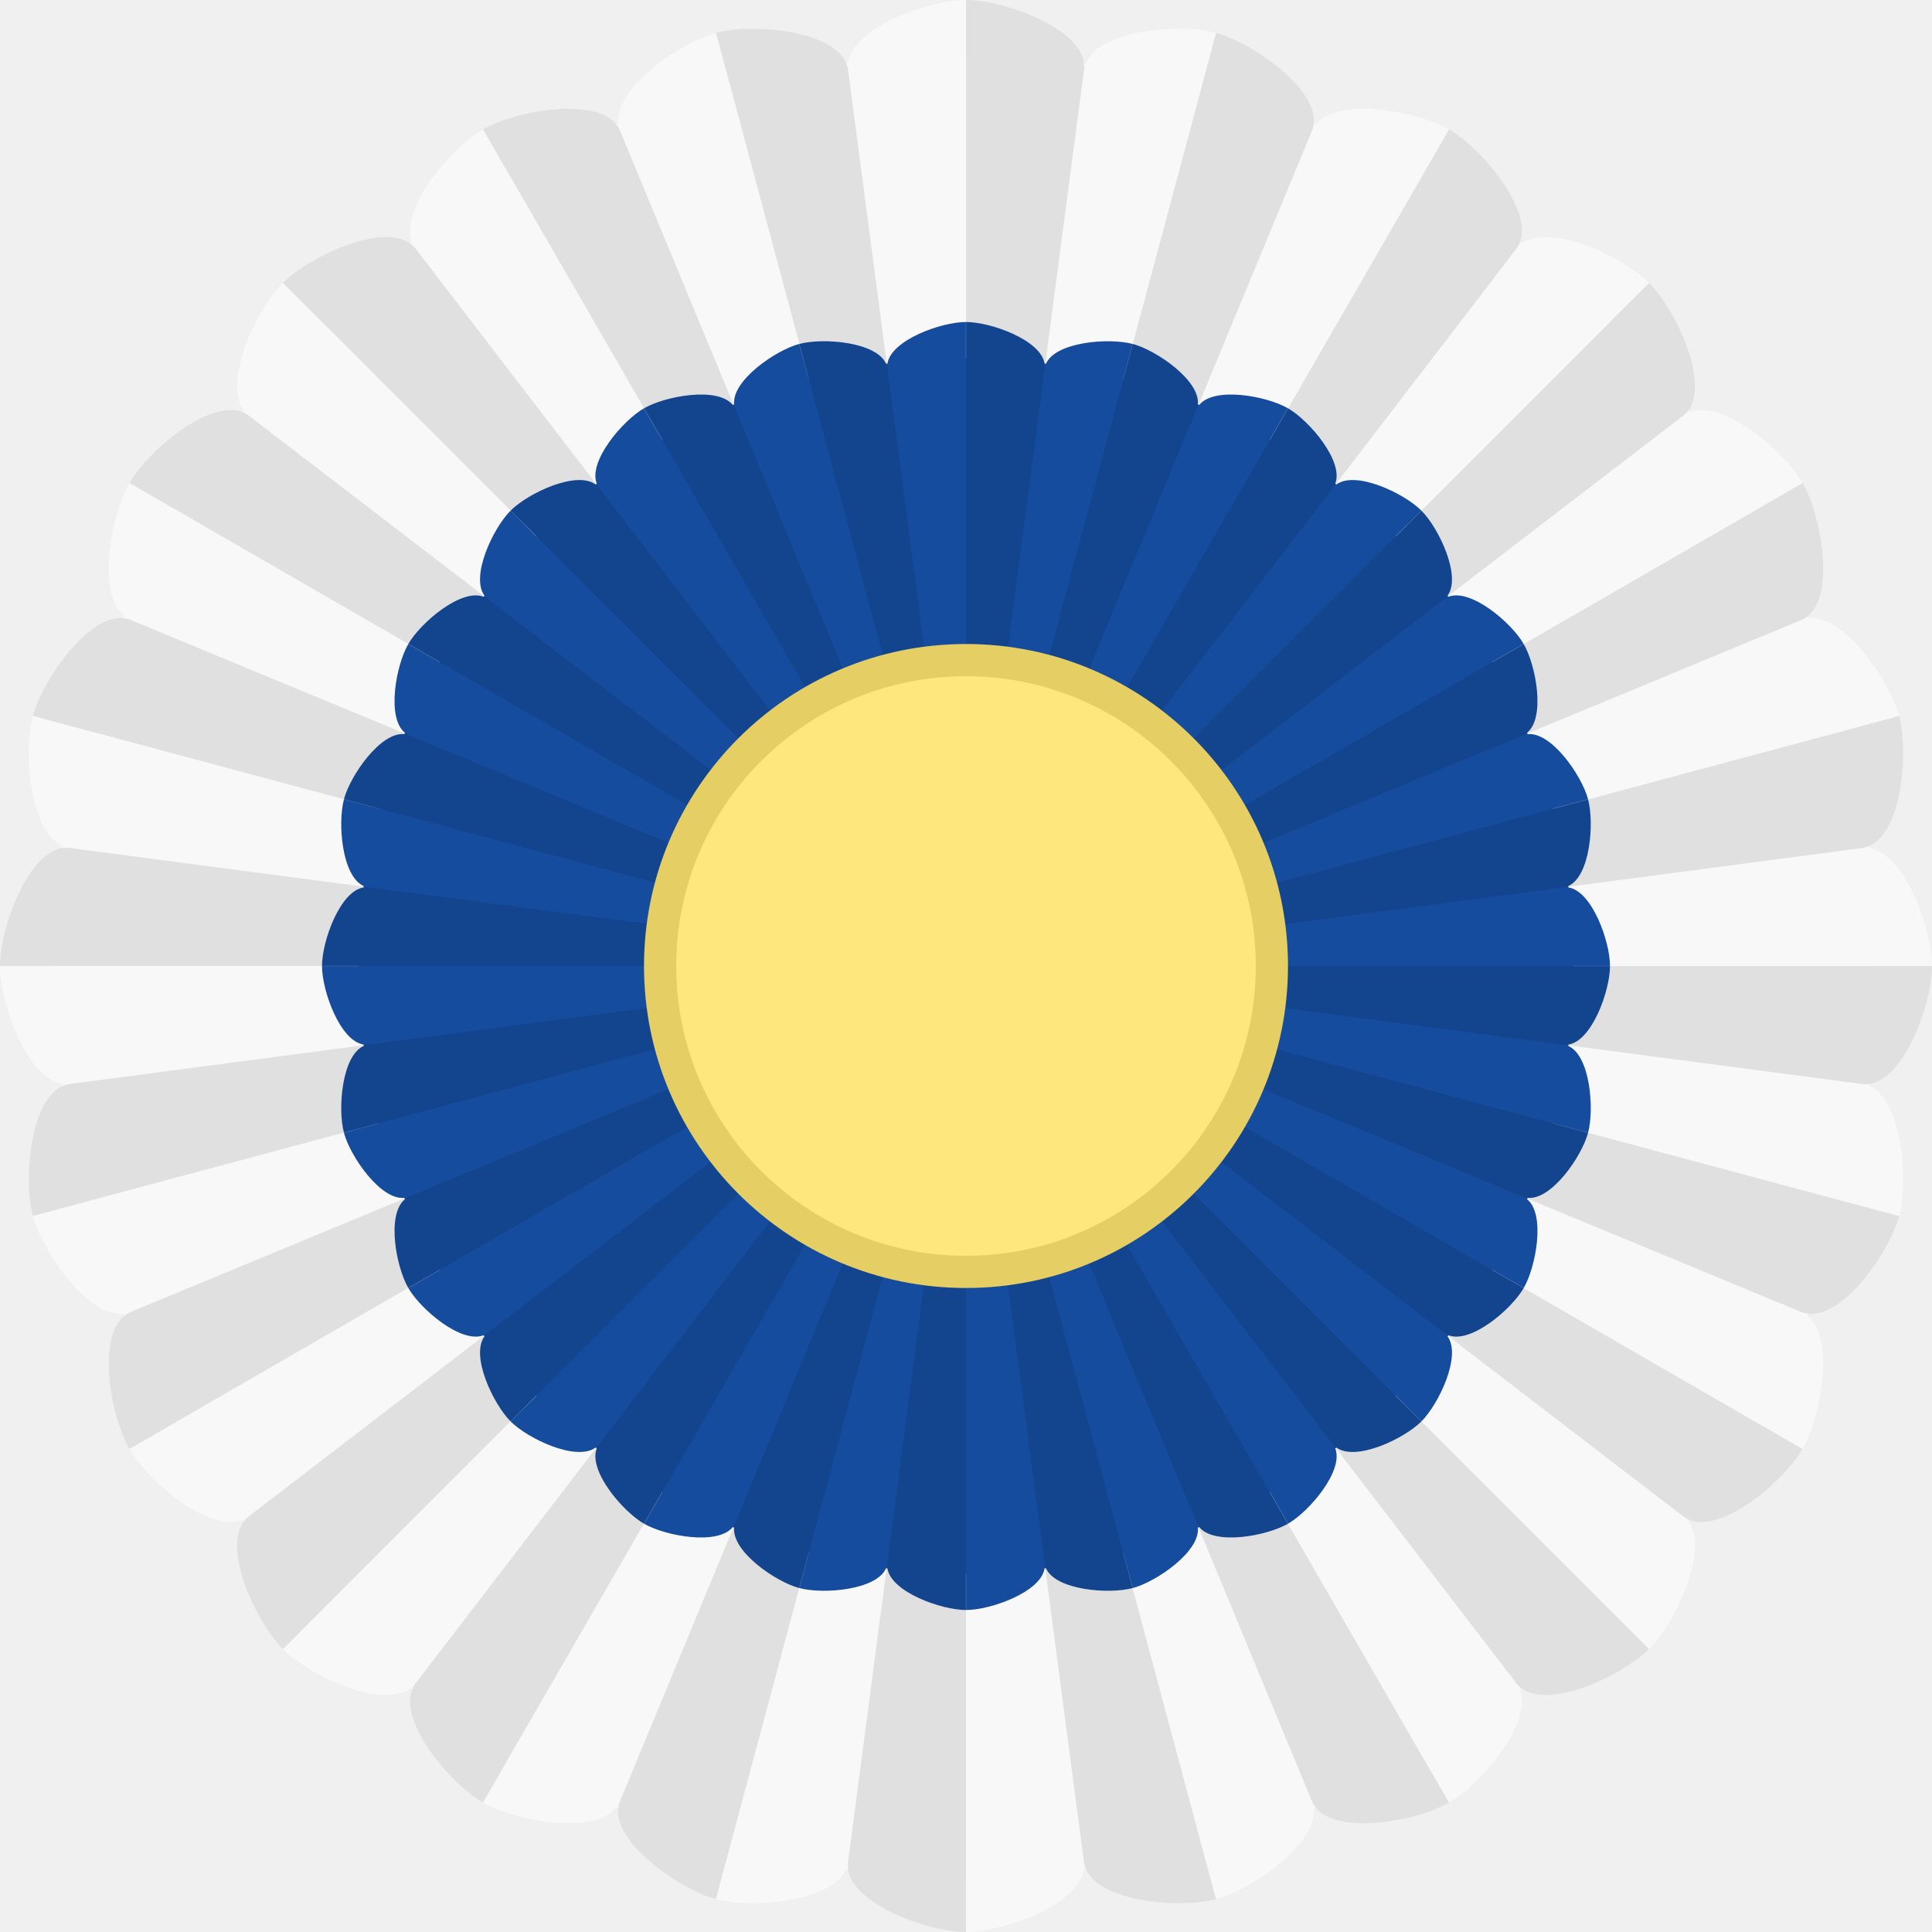
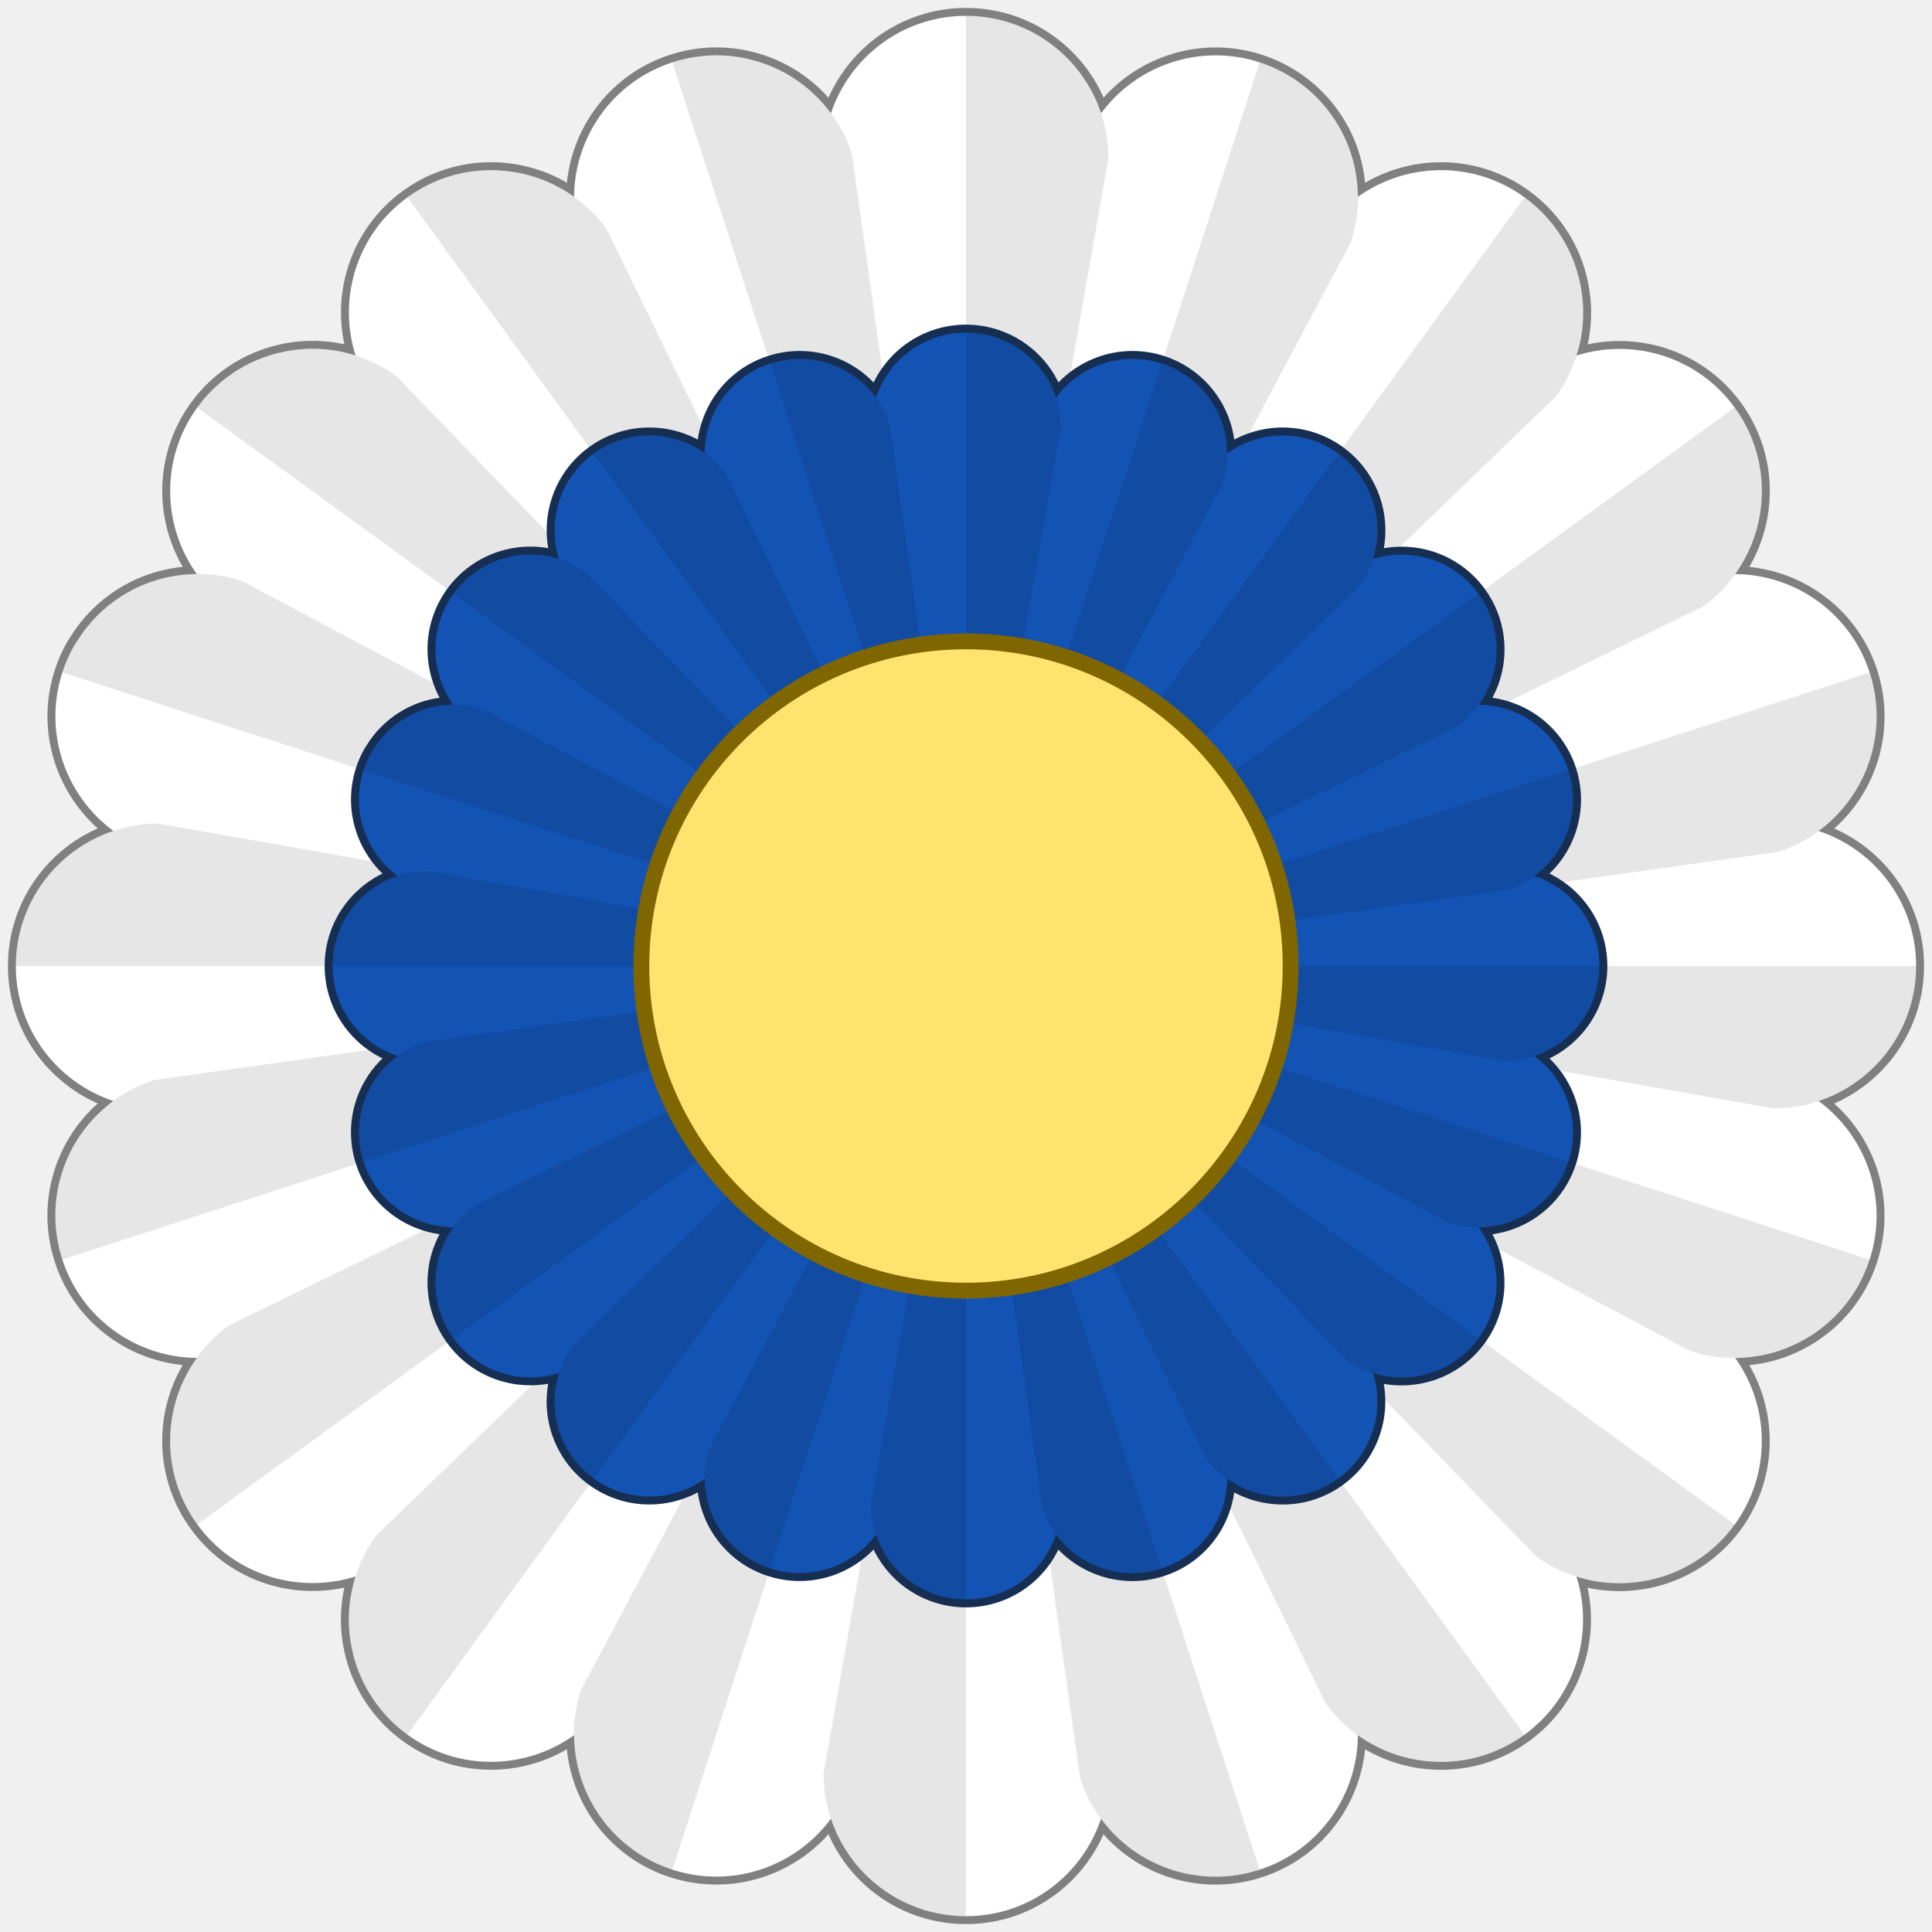
- <svg xmlns="http://www.w3.org/2000/svg" version="1.1" width="600" height="600" id="svg2">
-   <defs id="defs4" />
-   <g id="g1">
-     <g id="layer2">
-       <path style="fill:#f8f8f8;fill-opacity:1;stroke:none" id="path2996-4-51-9" d="m 299.969,1.8e-4 c -11.442,0 -34.864,8.353 -36.562,19.375 -0.218,0.028 -0.438,0.034 -0.656,0.062 -4.494,-10.206 -29.323,-12.18 -40.375,-9.219 l 4.375,16.375 c -0.012,0.003 -0.019,0.028 -0.031,0.031 l -4.406,-16.406 c -11.043,2.959 -31.486,17.075 -30.312,28.156 -0.216,0.089 -0.44,0.16 -0.656,0.25 -7.014,-8.655 -31.415,-4.152 -41.312,1.563 l 8.469,14.688 c -0.02,0.012 -0.042,0.02 -0.062,0.031 l -8.469,-14.688 c -9.92,5.727 -26.056,24.675 -21.969,35.063 -0.176,0.135 -0.355,0.271 -0.531,0.406 -8.981,-6.624 -31.497,4.059 -39.594,12.156 l 12.031,12 c -0.021,0.021 -0.042,0.042 -0.062,0.062 l -12,-12.031 c -8.097,8.097 -18.78,30.613 -12.156,39.594 -0.136,0.176 -0.271,0.355 -0.406,0.531 -10.387,-4.088 -29.335,12.049 -35.063,21.969 l 14.688,8.469 c -0.012,0.02 -0.02,0.042 -0.031,0.062 l -14.688,-8.469 c -5.714,9.898 -10.218,34.298 -1.562,41.313 -0.09,0.216 -0.161,0.44 -0.25,0.656 -11.082,-1.174 -25.197,19.27 -28.156,30.313 l 16.406,4.406 c -0.003,0.012 -0.028,0.019 -0.031,0.031 l -16.375,-4.375 c -2.961,11.052 -0.987,35.881 9.219,40.375 -0.029,0.218 -0.034,0.438 -0.062,0.656 C 8.353,265.106 9.9999921e-6,288.527 9.9999921e-6,299.969 H 17 c -1e-6,0.01 0,0.021 0,0.031 0,0.01 -1e-6,0.021 0,0.031 H 9.9999921e-6 c 0,11.442 8.353,34.864 19.375,36.563 0.028,0.218 0.034,0.438 0.062,0.656 -10.206,4.494 -12.18,29.323 -9.219,40.375 l 16.375,-4.375 c 0.003,0.012 0.028,0.019 0.031,0.031 l -16.406,4.406 c 2.959,11.043 17.075,31.487 28.156,30.313 0.089,0.216 0.16,0.44 0.25,0.656 -8.655,7.014 -4.152,31.415 1.562,41.313 l 14.688,-8.469 c 0.012,0.02 0.02,0.042 0.031,0.062 l -14.688,8.469 c 5.727,9.92 24.675,26.056 35.063,21.969 0.135,0.176 0.271,0.355 0.406,0.531 -6.624,8.981 4.059,31.497 12.156,39.594 l 12,-12.031 c 0.021,0.021 0.042,0.042 0.062,0.062 l -12.031,12 c 8.097,8.097 30.613,18.78 39.594,12.156 0.176,0.136 0.355,0.271 0.531,0.406 -4.087,10.387 12.049,29.336 21.969,35.063 l 8.469,-14.688 c 0.02,0.012 0.042,0.02 0.062,0.031 l -8.469,14.688 c 9.898,5.714 34.298,10.218 41.312,1.562 0.216,0.09 0.44,0.161 0.656,0.25 -1.174,11.082 19.27,25.197 30.312,28.156 l 4.406,-16.406 c 0.012,0 0.019,0.028 0.031,0.031 l -4.375,16.375 c 11.052,2.961 35.881,0.987 40.375,-9.219 0.218,0.029 0.438,0.034 0.656,0.062 1.699,11.022 25.121,19.375 36.562,19.375 v -17 c 0.01,0 0.021,0 0.031,0 0.01,0 0.021,0 0.031,0 v 17 c 11.442,0 34.864,-8.353 36.562,-19.375 0.218,-0.028 0.438,-0.034 0.656,-0.062 4.494,10.206 29.323,12.18 40.375,9.219 l -4.375,-16.375 c 0.012,0 0.019,-0.028 0.031,-0.031 l 4.406,16.406 c 11.043,-2.959 31.486,-17.075 30.312,-28.156 0.216,-0.089 0.44,-0.16 0.656,-0.25 7.014,8.656 31.415,4.152 41.312,-1.562 l -8.469,-14.687 c 0.02,-0.012 0.042,-0.02 0.062,-0.031 l 8.469,14.687 c 9.92,-5.727 26.056,-24.675 21.969,-35.062 0.176,-0.135 0.355,-0.271 0.531,-0.406 8.981,6.624 31.497,-4.059 39.594,-12.156 l -12.031,-12 c 0.021,-0.021 0.042,-0.042 0.062,-0.062 l 12,12.031 c 8.097,-8.097 18.78,-30.613 12.156,-39.594 0.136,-0.176 0.271,-0.355 0.406,-0.531 10.387,4.088 29.335,-12.049 35.062,-21.969 l -14.688,-8.469 c 0.012,-0.02 0.02,-0.042 0.031,-0.062 l 14.688,8.469 c 5.714,-9.898 10.218,-34.298 1.562,-41.313 0.09,-0.216 0.161,-0.44 0.25,-0.656 11.082,1.174 25.197,-19.27 28.156,-30.313 l -16.406,-4.406 c 0.003,-0.012 0.028,-0.019 0.031,-0.031 l 16.375,4.375 c 2.961,-11.052 0.987,-35.881 -9.219,-40.375 0.029,-0.218 0.034,-0.438 0.062,-0.656 11.022,-1.699 19.375,-25.121 19.375,-36.563 h -17 c 0,-0.01 0,-0.021 0,-0.031 0,-0.01 0,-0.021 0,-0.031 h 17 c 0,-11.442 -8.353,-34.864 -19.375,-36.563 -0.028,-0.218 -0.034,-0.438 -0.062,-0.656 10.206,-4.494 12.18,-29.323 9.219,-40.375 l -16.375,4.375 c -0.006,-0.022 -0.025,-0.04 -0.031,-0.062 l 16.406,-4.375 c -2.959,-11.043 -17.075,-31.487 -28.156,-30.313 -0.089,-0.216 -0.16,-0.44 -0.25,-0.656 8.655,-7.014 4.152,-31.415 -1.562,-41.313 l -14.688,8.469 c -0.012,-0.02 -0.02,-0.042 -0.031,-0.062 l 14.688,-8.469 c -5.727,-9.92 -24.675,-26.056 -35.062,-21.969 -0.135,-0.176 -0.271,-0.355 -0.406,-0.531 6.624,-8.981 -4.059,-31.497 -12.156,-39.594 l -12,12.031 c -0.021,-0.021 -0.042,-0.042 -0.062,-0.062 L 512.125,87.844 C 504.028,79.747 481.512,69.064 472.531,75.688 c -0.176,-0.136 -0.355,-0.271 -0.531,-0.406 4.087,-10.387 -12.049,-29.335 -21.969,-35.063 l -8.469,14.688 c -0.02,-0.012 -0.042,-0.02 -0.062,-0.031 l 8.469,-14.688 c -9.898,-5.714 -34.298,-10.218 -41.312,-1.563 -0.216,-0.09 -0.44,-0.161 -0.656,-0.25 1.174,-11.082 -19.27,-25.197 -30.312,-28.156 l -4.406,16.406 c -0.012,-0.003 -0.019,-0.028 -0.031,-0.031 l 4.375,-16.375 C 366.573,7.258 341.745,9.232 337.25,19.438 337.032,19.409 336.812,19.404 336.594,19.375 334.895,8.354 311.473,3.8e-4 300.031,3.8e-4 V 17 c -0.01,0 -0.021,0 -0.031,0 -0.01,0 -0.021,0 -0.031,0 V 3.8e-4 Z" />
-       <path style="fill:#154c9e;fill-opacity:1;stroke:none" id="path2996-4-51-9-3" d="m 299.98,100 c -7.628,0 -23.242,5.569 -24.375,12.917 -0.145,0.019 -0.292,0.023 -0.438,0.042 -2.996,-6.804 -19.549,-8.12 -26.917,-6.146 l 2.917,10.917 c -0.008,0.002 -0.013,0.019 -0.021,0.021 l -2.938,-10.938 c -7.362,1.973 -20.991,11.383 -20.208,18.771 -0.144,0.059 -0.293,0.107 -0.438,0.167 -4.676,-5.77 -20.943,-2.768 -27.542,1.042 l 5.646,9.792 c -0.013,0.008 -0.028,0.013 -0.042,0.021 l -5.646,-9.792 c -6.613,3.818 -17.371,16.45 -14.646,23.375 -0.118,0.09 -0.237,0.18 -0.354,0.271 -5.987,-4.416 -20.998,2.706 -26.396,8.104 l 8.021,8 c -0.014,0.014 -0.028,0.028 -0.042,0.041 l -8,-8.021 c -5.398,5.398 -12.52,20.409 -8.104,26.396 -0.09,0.117 -0.181,0.237 -0.271,0.354 -6.925,-2.725 -19.557,8.033 -23.375,14.646 l 9.792,5.646 c -0.008,0.013 -0.013,0.028 -0.021,0.041 l -9.792,-5.646 c -3.81,6.598 -6.812,22.866 -1.042,27.542 -0.06,0.144 -0.107,0.293 -0.167,0.438 -7.388,-0.783 -16.798,12.847 -18.771,20.208 l 10.938,2.938 c -0.002,0.008 -0.019,0.013 -0.021,0.021 L 106.813,248.25 c -1.974,7.368 -0.658,23.921 6.146,26.917 -0.019,0.145 -0.023,0.292 -0.042,0.438 -7.348,1.133 -12.917,16.747 -12.917,24.375 h 11.333 c 0,0.007 0,0.014 0,0.021 0,0.007 0,0.014 0,0.021 h -11.333 c 0,7.628 5.569,23.242 12.917,24.375 0.019,0.145 0.022,0.292 0.042,0.438 -6.804,2.996 -8.12,19.549 -6.146,26.917 l 10.917,-2.917 c 0.002,0.008 0.019,0.013 0.021,0.021 l -10.938,2.938 c 1.973,7.362 11.383,20.991 18.771,20.208 0.06,0.144 0.107,0.293 0.167,0.438 -5.77,4.676 -2.768,20.943 1.042,27.542 l 9.792,-5.646 c 0.007,0.013 0.013,0.028 0.021,0.041 l -9.792,5.646 c 3.818,6.613 16.45,17.371 23.375,14.646 0.09,0.118 0.18,0.237 0.271,0.354 -4.416,5.987 2.706,20.998 8.104,26.396 l 8,-8.021 c 0.014,0.014 0.028,0.028 0.042,0.041 l -8.021,8 c 5.398,5.398 20.408,12.52 26.396,8.104 0.117,0.09 0.237,0.181 0.354,0.271 -2.725,6.925 8.033,19.557 14.646,23.375 l 5.646,-9.792 c 0.013,0.008 0.028,0.013 0.042,0.021 l -5.646,9.792 c 6.598,3.81 22.866,6.812 27.542,1.042 0.144,0.06 0.293,0.107 0.438,0.167 -0.783,7.388 12.847,16.798 20.208,18.771 l 2.938,-10.938 c 0.008,0 0.013,0.019 0.021,0.021 l -2.917,10.917 c 7.368,1.974 23.92,0.658 26.917,-6.146 0.145,0.019 0.292,0.023 0.437,0.041 1.133,7.348 16.747,12.917 24.375,12.917 v -11.333 c 0.007,0 0.014,0 0.021,0 0.007,0 0.014,0 0.021,0 v 11.333 c 7.628,0 23.242,-5.569 24.375,-12.917 0.145,-0.019 0.292,-0.023 0.438,-0.041 2.996,6.804 19.549,8.12 26.917,6.146 l -2.917,-10.917 c 0.008,0 0.013,-0.019 0.021,-0.021 l 2.938,10.938 c 7.362,-1.973 20.991,-11.383 20.208,-18.771 0.144,-0.059 0.293,-0.107 0.438,-0.167 4.676,5.77 20.943,2.768 27.542,-1.042 l -5.646,-9.792 c 0.013,-0.008 0.028,-0.013 0.042,-0.021 l 5.646,9.792 c 6.613,-3.818 17.371,-16.45 14.646,-23.375 0.118,-0.09 0.237,-0.18 0.354,-0.271 5.987,4.416 20.998,-2.706 26.396,-8.104 l -8.021,-8 c 0.014,-0.014 0.028,-0.028 0.041,-0.041 l 8,8.021 c 5.398,-5.398 12.52,-20.409 8.104,-26.396 0.09,-0.117 0.181,-0.237 0.271,-0.354 6.925,2.725 19.557,-8.033 23.375,-14.646 l -9.792,-5.646 c 0.008,-0.013 0.013,-0.028 0.021,-0.041 l 9.792,5.646 c 3.81,-6.598 6.812,-22.866 1.042,-27.542 0.06,-0.144 0.107,-0.293 0.167,-0.438 7.388,0.783 16.798,-12.847 18.771,-20.208 l -10.937,-2.938 c 0,-0.008 0.019,-0.013 0.021,-0.021 l 10.917,2.917 c 1.974,-7.368 0.658,-23.921 -6.146,-26.917 0.019,-0.145 0.023,-0.292 0.041,-0.437 C 494.431,323.264 500,307.649 500,300.021 h -11.333 c 0,-0.007 0,-0.014 0,-0.021 0,-0.007 0,-0.014 0,-0.021 H 500 c 0,-7.628 -5.569,-23.243 -12.917,-24.375 -0.019,-0.145 -0.023,-0.292 -0.041,-0.437 6.804,-2.996 8.12,-19.549 6.146,-26.917 l -10.917,2.917 c -0.007,-0.015 -0.017,-0.027 -0.021,-0.041 l 10.938,-2.917 c -1.973,-7.362 -11.383,-20.991 -18.771,-20.208 -0.059,-0.144 -0.107,-0.293 -0.167,-0.438 5.77,-4.676 2.768,-20.943 -1.042,-27.542 l -9.792,5.646 c -0.008,-0.013 -0.013,-0.028 -0.021,-0.041 l 9.792,-5.646 c -3.818,-6.613 -16.45,-17.371 -23.375,-14.646 -0.09,-0.118 -0.18,-0.237 -0.271,-0.354 4.416,-5.987 -2.706,-20.998 -8.104,-26.396 l -8,8.021 c -0.014,-0.014 -0.028,-0.028 -0.041,-0.041 l 8.021,-8 c -5.398,-5.398 -20.408,-12.52 -26.396,-8.104 -0.117,-0.09 -0.237,-0.181 -0.354,-0.271 2.725,-6.925 -8.033,-19.557 -14.646,-23.375 l -5.646,9.792 c -0.013,-0.008 -0.028,-0.013 -0.042,-0.021 l 5.646,-9.792 c -6.598,-3.81 -22.866,-6.812 -27.542,-1.042 -0.144,-0.06 -0.293,-0.107 -0.437,-0.167 0.783,-7.388 -12.847,-16.798 -20.208,-18.771 l -2.938,10.938 c -0.008,-0.002 -0.013,-0.019 -0.021,-0.021 l 2.917,-10.917 c -7.368,-1.974 -23.92,-0.658 -26.917,6.146 -0.145,-0.019 -0.292,-0.023 -0.438,-0.042 -1.133,-7.348 -16.747,-12.917 -24.375,-12.917 v 11.333 c -0.007,0 -0.014,0 -0.021,0 -0.007,0 -0.014,0 -0.021,0 v -11.333 z" />
+ <svg xmlns="http://www.w3.org/2000/svg" width="77.47mm" height="77.47mm" viewBox="0 0 77.47 77.47" version="1.1" id="svg1">
+   <defs id="defs1" />
+   <g id="g158" transform="translate(26.03549,0.6349983)">
+     <g id="g157" style="display:inline;stroke-width:0.777;stroke-dasharray:none" transform="matrix(1.275173,0,0,1.275174,6.98956,0)">
+       <path id="path136" style="display:inline;fill:#ffffff;fill-opacity:1;stroke:#808080;stroke-width:0.498;stroke-linecap:round;stroke-linejoin:round;stroke-miterlimit:0;stroke-dasharray:none;stroke-opacity:1;paint-order:markers stroke fill" d="M 4.478,0 C 2.499,9.6011088e-5 0.823,1.285 0.231,3.065 -0.186,2.499 -0.725,2.043 -1.338,1.731 h -5.168e-4 C -2.104,1.341 -2.981,1.17 -3.868,1.27 -4.164,1.303 -4.461,1.367 -4.755,1.462 -6.637,2.074 -7.834,3.814 -7.847,5.689 -9.372,4.597 -11.484,4.543 -13.084,5.706 c -1.601,1.163 -2.201,3.188 -1.634,4.975 -0.112,-0.035 -0.224,-0.07 -0.337,-0.096 -0.992,-0.23 -2.034,-0.114 -2.947,0.321 -0.261,0.124 -0.511,0.274 -0.746,0.45 -0.353,0.263 -0.673,0.584 -0.946,0.959 -1.163,1.601 -1.108,3.712 -0.017,5.237 -0.557,0.004 -1.102,0.11 -1.609,0.31 -0.267,0.105 -0.523,0.236 -0.765,0.39 -0.558,0.355 -1.036,0.838 -1.395,1.417 -0.03,0.049 -0.063,0.095 -0.092,0.145 -0.147,0.259 -0.27,0.536 -0.365,0.83 -0.611,1.882 0.093,3.873 1.602,4.986 -1.78,0.592 -3.065,2.268 -3.065,4.247 9.6e-5,1.979 1.285,3.654 3.065,4.246 -0.566,0.418 -1.021,0.956 -1.334,1.569 -0.065,0.128 -0.124,0.258 -0.177,0.392 -0.369,0.934 -0.426,1.996 -0.092,3.026 0.612,1.882 2.351,3.079 4.227,3.092 -0.324,0.453 -0.559,0.956 -0.696,1.484 -0.072,0.278 -0.117,0.562 -0.134,0.848 -0.053,0.859 0.14,1.737 0.596,2.521 0.076,0.131 0.16,0.259 0.251,0.384 1.163,1.601 3.188,2.201 4.975,1.635 -0.168,0.531 -0.237,1.082 -0.203,1.626 0.018,0.286 0.063,0.57 0.134,0.848 0.251,0.972 0.828,1.866 1.703,2.502 1.601,1.163 3.712,1.108 5.237,0.017 0.009,1.29 0.576,2.515 1.543,3.354 0.11,0.095 0.225,0.185 0.345,0.27 0.36,0.255 0.763,0.46 1.205,0.603 1.882,0.611 3.873,-0.093 4.986,-1.602 0.268,0.807 0.757,1.513 1.398,2.042 0.111,0.091 0.226,0.177 0.345,0.258 0.715,0.483 1.577,0.765 2.504,0.765 1.979,-9.6e-5 3.654,-1.285 4.246,-3.065 0.157,0.213 0.328,0.412 0.517,0.591 0.105,0.099 0.214,0.193 0.327,0.282 0.907,0.708 2.073,1.056 3.256,0.923 0.296,-0.033 0.593,-0.097 0.887,-0.193 1.882,-0.612 3.078,-2.351 3.091,-4.227 1.525,1.092 3.636,1.147 5.237,-0.017 1.601,-1.163 2.201,-3.188 1.634,-4.975 0.112,0.036 0.224,0.07 0.338,0.096 0.991,0.23 2.034,0.113 2.946,-0.321 0.13,-0.062 0.258,-0.131 0.383,-0.206 0.498,-0.3 0.946,-0.703 1.309,-1.203 1.163,-1.601 1.108,-3.712 0.017,-5.237 0.557,-0.004 1.102,-0.11 1.609,-0.31 0.267,-0.105 0.523,-0.236 0.765,-0.39 0.605,-0.385 1.12,-0.916 1.487,-1.563 v -5.17e-4 c 0.147,-0.259 0.27,-0.536 0.365,-0.83 0.611,-1.882 -0.093,-3.873 -1.602,-4.986 1.78,-0.592 3.065,-2.268 3.065,-4.247 -9.6e-5,-1.979 -1.285,-3.654 -3.065,-4.246 0.684,-0.504 1.205,-1.187 1.511,-1.961 v -5.17e-4 c 0.368,-0.934 0.426,-1.996 0.092,-3.025 -0.612,-1.882 -2.351,-3.079 -4.227,-3.092 0.495,-0.691 0.779,-1.501 0.83,-2.332 0.018,-0.286 0.008,-0.575 -0.029,-0.861 -0.094,-0.716 -0.363,-1.419 -0.818,-2.044 v -5.17e-4 h -5.17e-4 c -1.163,-1.6 -3.188,-2.201 -4.975,-1.633 0.036,-0.112 0.07,-0.224 0.097,-0.338 0.033,-0.142 0.059,-0.285 0.078,-0.428 0.038,-0.286 0.047,-0.575 0.029,-0.861 -0.009,-0.143 -0.025,-0.286 -0.047,-0.427 V 8.628 C 23.741,8.062 23.543,7.514 23.243,7.016 23.093,6.766 22.917,6.53 22.716,6.31 22.516,6.091 22.29,5.888 22.04,5.706 20.439,4.543 18.328,4.598 16.803,5.69 c -1.07e-4,-0.015 -0.001,-0.03 -0.002,-0.045 C 16.792,5.103 16.688,4.573 16.494,4.08 16.23,3.413 15.809,2.812 15.26,2.336 c -1.02e-4,-8.84e-5 -4.14e-4,8.85e-5 -5.16e-4,0 C 14.82,1.955 14.299,1.653 13.711,1.462 11.829,0.851 9.838,1.555 8.725,3.065 8.688,2.953 8.65,2.843 8.604,2.735 8.321,2.066 7.879,1.479 7.327,1.023 H 7.326 C 6.773,0.566 6.109,0.24 5.381,0.091 H 5.38 C 5.088,0.031 4.787,-2.0749979e-5 4.478,0 Z m -0.001,29.877 h 0.001 5.167e-4 l 5.168e-4,5.17e-4 h 5.168e-4 v 5.17e-4 5.17e-4 5.16e-4 l -5.168e-4,5.17e-4 v 5.17e-4 h -5.168e-4 -5.167e-4 -5.168e-4 l -5.168e-4,-5.17e-4 h -5.167e-4 v -0.002 z" />
+       <path id="path138" style="opacity:0.101;fill:#000000;fill-opacity:1;stroke:none;stroke-width:0.777;stroke-linecap:round;stroke-linejoin:round;stroke-miterlimit:0;stroke-dasharray:none;stroke-opacity:1" d="M 4.478,8.2359647e-5 4.479,29.878 16.586,7.105 C 17.35,4.753 16.063,2.226 13.711,1.462 L 4.48,29.876 8.956,4.478 C 8.956,2.005 6.951,-8.3640187e-5 4.478,8.2359647e-5 Z M -3.427,1.242 c -0.441,0.006 -0.888,0.077 -1.329,0.22 l 9.234,28.413 4.052e-4,8.1e-4 L 0.888,4.337 C 0.267,2.426 -1.518,1.218 -3.427,1.242 Z M 4.478,29.876 -6.829,6.697 C -8.283,4.696 -11.084,4.252 -13.084,5.706 Z M 22.04,5.706 4.479,29.878 l -4.052e-4,8.11e-4 v 4.05e-4 L 23.031,11.961 C 24.485,9.961 24.041,7.16 22.04,5.706 Z M 4.479,29.879 27.659,18.571 c 2.001,-1.454 2.445,-4.254 0.991,-6.255 z M -15.914,10.473 c -1.437,-0.049 -2.872,0.593 -3.78,1.844 L 4.478,29.876 -13.439,11.326 c -0.75,-0.545 -1.613,-0.824 -2.475,-0.853 z M 4.478,29.876 -18.295,17.77 c -2.352,-0.764 -4.879,0.523 -5.643,2.875 l 28.415,9.231 h 8.105e-4 z m -8.105e-4,4.05e-4 -25.54,3.591 c -2.352,0.764 -3.64,3.291 -2.875,5.643 z m 0,0 -25.399,-4.477 c -2.473,-1.66e-4 -4.478,2.005 -4.478,4.478 z M 32.894,20.646 4.478,29.88 30.018,26.288 c 2.352,-0.764 3.64,-3.29 2.875,-5.643 z M 4.478,29.88 29.878,34.357 v -4.05e-4 c 2.473,1.66e-4 4.479,-2.005 4.478,-4.478 z m 0,0 H 4.478 4.477 4.477 L 22.394,48.431 c 2.001,1.454 4.802,1.01 6.255,-0.991 L 4.477,29.88 27.25,41.986 c 2.352,0.764 4.879,-0.523 5.643,-2.875 z m -0.002,0 11.308,23.179 c 1.454,2.001 4.255,2.445 6.255,0.991 z m 0,0 v -4.05e-4 l -4.053e-4,-4.05e-4 3.591,25.54 c 0.764,2.352 3.291,3.64 5.643,2.875 z m -4.053e-4,-8.1e-4 -4.477,25.399 C -7.2473144e-4,57.752 2.005,59.757 4.478,59.757 Z m 0,0 -12.107,22.772 c -0.764,2.352 0.523,4.879 2.875,5.643 z m -4.052e-4,-0.002 -23.18,11.307 c -2.001,1.454 -2.445,4.255 -0.991,6.255 l 24.17,-17.562 8.105e-4,-4.05e-4 z m -8.105e-4,8.1e-4 -18.55,17.917 c -1.454,2.001 -1.011,4.802 0.99,6.255 z" />
    </g>
-     <g id="layer5">
-       <g style="opacity:0.1" id="g5294-8" transform="matrix(-1.5,0,0,1.5,869.9546,-1520.374)">
-         <path style="fill:#000000;fill-opacity:1;stroke:none" id="path2996-4-51-6" d="m 379.949,1013.582 c -8.16,0 -25.474,6.362 -24.406,14.469 l 24.406,185.531 z" />
-         <path style="fill:#000000;fill-opacity:1;stroke:none" id="path2996-4-5-9-7" d="m 431.714,1020.392 c -7.882,-2.112 -26.252,-0.448 -27.319,7.659 l -24.444,185.526 z" />
-         <path style="fill:#000000;fill-opacity:1;stroke:none" id="path2996-4-5-1-68-7" d="m 479.952,1040.367 c -7.067,-4.08 -25.242,-7.228 -28.371,0.327 l -71.629,172.878 z" />
-         <path style="fill:#000000;fill-opacity:1;stroke:none" id="path2996-4-5-1-6-4-2" d="m 521.377,1072.147 c -5.77,-5.77 -22.511,-13.514 -27.489,-7.027 l -113.933,148.448 z" />
-         <path style="fill:#000000;fill-opacity:1;stroke:none" id="path2996-4-5-1-3-4-2" d="m 553.165,1113.565 c -4.08,-7.067 -18.246,-18.88 -24.733,-13.902 l -148.472,113.902 z" />
-         <path style="fill:#000000;fill-opacity:1;stroke:none" id="path2996-4-5-1-3-6-2-9" d="m 573.15,1161.799 c -2.112,-7.882 -12.738,-22.959 -20.293,-19.83 l -172.893,71.594 z" />
-         <path style="fill:#000000;fill-opacity:1;stroke:none" id="path2996-4-5-1-3-6-6-5-4" d="m 579.97,1213.562 c 0,-8.16 -6.362,-25.474 -14.469,-24.406 l -185.531,24.406 z" />
-         <path style="fill:#000000;fill-opacity:1;stroke:none" id="path2996-4-5-3-37-1" d="m 573.16,1265.327 c 2.112,-7.882 0.448,-26.252 -7.659,-27.319 L 379.975,1213.563 Z" />
-         <path style="fill:#000000;fill-opacity:1;stroke:none" id="path2996-4-5-1-7-38-9" d="m 553.185,1313.565 c 4.08,-7.066 7.228,-25.241 -0.327,-28.371 l -172.878,-71.629 z" />
-         <path style="fill:#000000;fill-opacity:1;stroke:none" id="path2996-4-5-1-6-2-8-6" d="m 521.405,1354.989 c 5.77,-5.77 13.514,-22.511 7.027,-27.489 L 379.984,1213.568 Z" />
-         <path style="fill:#000000;fill-opacity:1;stroke:none" id="path2996-4-5-1-3-7-06-9" d="m 479.987,1386.777 c 7.067,-4.08 18.88,-18.246 13.902,-24.733 L 379.987,1213.572 Z" />
-         <path style="fill:#000000;fill-opacity:1;stroke:none" id="path2996-4-5-1-3-6-3-1-8" d="m 431.753,1406.762 c 7.882,-2.112 22.959,-12.738 19.83,-20.293 l -71.594,-172.893 z" />
-         <path style="fill:#000000;fill-opacity:1;stroke:none" id="path2996-4-5-1-3-6-6-9-8-2" d="m 379.99,1413.582 c 8.16,0 25.474,-6.362 24.406,-14.469 l -24.406,-185.531 z" />
-         <path style="fill:#000000;fill-opacity:1;stroke:none" id="path2996-4-5-6-2-5" d="m 328.226,1406.773 c 7.882,2.112 26.252,0.448 27.319,-7.659 l 24.444,-185.526 z" />
-         <path style="fill:#000000;fill-opacity:1;stroke:none" id="path2996-4-5-1-2-8-5" d="m 279.987,1386.798 c 7.067,4.08 25.242,7.228 28.371,-0.327 l 71.629,-172.878 z" />
-         <path style="fill:#000000;fill-opacity:1;stroke:none" id="path2996-4-5-1-6-6-8-4" d="m 238.563,1355.018 c 5.77,5.77 22.511,13.514 27.489,7.027 L 379.984,1213.597 Z" />
-         <path style="fill:#000000;fill-opacity:1;stroke:none" id="path2996-4-5-1-3-0-7-9" d="m 206.775,1313.6 c 4.08,7.067 18.246,18.88 24.733,13.902 l 148.472,-113.902 z" />
-         <path style="fill:#000000;fill-opacity:1;stroke:none" id="path2996-4-5-1-3-6-0-5-1" d="m 186.79,1265.366 c 2.112,7.882 12.738,22.959 20.293,19.83 l 172.893,-71.594 z" />
-         <path style="fill:#000000;fill-opacity:1;stroke:none" id="path2996-4-5-1-3-6-6-1-1-2" d="m 179.97,1213.603 c 0,8.16 6.362,25.474 14.469,24.406 l 185.531,-24.406 z" />
-         <path style="fill:#000000;fill-opacity:1;stroke:none" id="path2996-4-5-3-8-2-5" d="m 186.779,1161.839 c -2.112,7.882 -0.448,26.252 7.659,27.319 l 185.526,24.444 z" />
-         <path style="fill:#000000;fill-opacity:1;stroke:none" id="path2996-4-5-1-7-3-2-0" d="m 206.754,1113.6 c -4.08,7.066 -7.228,25.241 0.327,28.371 l 172.878,71.629 z" />
-         <path style="fill:#000000;fill-opacity:1;stroke:none" id="path2996-4-5-1-6-2-4-8-8" d="m 238.534,1072.176 c -5.77,5.77 -13.514,22.511 -7.027,27.489 l 148.448,113.933 z" />
-         <path style="fill:#000000;fill-opacity:1;stroke:none" id="path2996-4-5-1-3-7-0-2-3" d="m 279.952,1040.388 c -7.067,4.08 -18.88,18.246 -13.902,24.733 L 379.952,1213.593 Z" />
-         <path style="fill:#000000;fill-opacity:1;stroke:none" id="path2996-4-5-1-3-6-3-6-5-9" d="m 328.186,1020.403 c -7.882,2.112 -22.959,12.738 -19.83,20.293 l 71.594,172.893 z" />
-       </g>
+     <g id="g58" style="display:inline;stroke-width:1.165;stroke-dasharray:none" transform="matrix(0.8501158,0,0,0.8501158,8.89287,12.7)">
+       <path id="path58" style="display:inline;fill:#1353b4;fill-opacity:1;stroke:#162e52;stroke-width:0.747;stroke-linecap:round;stroke-linejoin:round;stroke-miterlimit:0;stroke-dasharray:none;stroke-opacity:1;paint-order:markers stroke fill" d="M 4.478,0 C 2.499,9.6011088e-5 0.823,1.285 0.231,3.065 -0.186,2.499 -0.725,2.043 -1.338,1.731 h -5.168e-4 C -2.104,1.341 -2.981,1.17 -3.868,1.27 -4.164,1.303 -4.461,1.367 -4.755,1.462 -6.637,2.074 -7.834,3.814 -7.847,5.689 -9.372,4.597 -11.484,4.543 -13.084,5.706 c -1.601,1.163 -2.201,3.188 -1.634,4.975 -0.112,-0.035 -0.224,-0.07 -0.337,-0.096 -0.992,-0.23 -2.034,-0.114 -2.947,0.321 -0.261,0.124 -0.511,0.274 -0.746,0.45 -0.353,0.263 -0.673,0.584 -0.946,0.959 -1.163,1.601 -1.108,3.712 -0.017,5.237 -0.557,0.004 -1.102,0.11 -1.609,0.31 -0.267,0.105 -0.523,0.236 -0.765,0.39 -0.558,0.355 -1.036,0.838 -1.395,1.417 -0.03,0.049 -0.063,0.095 -0.092,0.145 -0.147,0.259 -0.27,0.536 -0.365,0.83 -0.611,1.882 0.093,3.873 1.602,4.986 -1.78,0.592 -3.065,2.268 -3.065,4.247 9.6e-5,1.979 1.285,3.654 3.065,4.246 -0.566,0.418 -1.021,0.956 -1.334,1.569 -0.065,0.128 -0.124,0.258 -0.177,0.392 -0.369,0.934 -0.426,1.996 -0.092,3.026 0.612,1.882 2.351,3.079 4.227,3.092 -0.324,0.453 -0.559,0.956 -0.696,1.484 -0.072,0.278 -0.117,0.562 -0.134,0.848 -0.053,0.859 0.14,1.737 0.596,2.521 0.076,0.131 0.16,0.259 0.251,0.384 1.163,1.601 3.188,2.201 4.975,1.635 -0.168,0.531 -0.237,1.082 -0.203,1.626 0.018,0.286 0.063,0.57 0.134,0.848 0.251,0.972 0.828,1.866 1.703,2.502 1.601,1.163 3.712,1.108 5.237,0.017 0.009,1.29 0.576,2.515 1.543,3.354 0.11,0.095 0.225,0.185 0.345,0.27 0.36,0.255 0.763,0.46 1.205,0.603 1.882,0.611 3.873,-0.093 4.986,-1.602 0.268,0.807 0.757,1.513 1.398,2.042 0.111,0.091 0.226,0.177 0.345,0.258 0.715,0.483 1.577,0.765 2.504,0.765 1.979,-9.6e-5 3.654,-1.285 4.246,-3.065 0.157,0.213 0.328,0.412 0.517,0.591 0.105,0.099 0.214,0.193 0.327,0.282 0.907,0.708 2.073,1.056 3.256,0.923 0.296,-0.033 0.593,-0.097 0.887,-0.193 1.882,-0.612 3.078,-2.351 3.091,-4.227 1.525,1.092 3.636,1.147 5.237,-0.017 1.601,-1.163 2.201,-3.188 1.634,-4.975 0.112,0.036 0.224,0.07 0.338,0.096 0.991,0.23 2.034,0.113 2.946,-0.321 0.13,-0.062 0.258,-0.131 0.383,-0.206 0.498,-0.3 0.946,-0.703 1.309,-1.203 1.163,-1.601 1.108,-3.712 0.017,-5.237 0.557,-0.004 1.102,-0.11 1.609,-0.31 0.267,-0.105 0.523,-0.236 0.765,-0.39 0.605,-0.385 1.12,-0.916 1.487,-1.563 v -5.17e-4 c 0.147,-0.259 0.27,-0.536 0.365,-0.83 0.611,-1.882 -0.093,-3.873 -1.602,-4.986 1.78,-0.592 3.065,-2.268 3.065,-4.247 -9.6e-5,-1.979 -1.285,-3.654 -3.065,-4.246 0.684,-0.504 1.205,-1.187 1.511,-1.961 v -5.17e-4 c 0.368,-0.934 0.426,-1.996 0.092,-3.025 -0.612,-1.882 -2.351,-3.079 -4.227,-3.092 0.495,-0.691 0.779,-1.501 0.83,-2.332 0.018,-0.286 0.008,-0.575 -0.029,-0.861 -0.094,-0.716 -0.363,-1.419 -0.818,-2.044 v -5.17e-4 h -5.17e-4 c -1.163,-1.6 -3.188,-2.201 -4.975,-1.633 0.036,-0.112 0.07,-0.224 0.097,-0.338 0.033,-0.142 0.059,-0.285 0.078,-0.428 0.038,-0.286 0.047,-0.575 0.029,-0.861 -0.009,-0.143 -0.025,-0.286 -0.047,-0.427 V 8.628 C 23.741,8.062 23.543,7.514 23.243,7.016 23.093,6.766 22.917,6.53 22.716,6.31 22.516,6.091 22.29,5.888 22.04,5.706 20.439,4.543 18.328,4.598 16.803,5.69 c -1.07e-4,-0.015 -0.001,-0.03 -0.002,-0.045 C 16.792,5.103 16.688,4.573 16.494,4.08 16.23,3.413 15.809,2.812 15.26,2.336 c -1.02e-4,-8.84e-5 -4.14e-4,8.85e-5 -5.16e-4,0 C 14.82,1.955 14.299,1.653 13.711,1.462 11.829,0.851 9.838,1.555 8.725,3.065 8.688,2.953 8.65,2.843 8.604,2.735 8.321,2.066 7.879,1.479 7.327,1.023 H 7.326 C 6.773,0.566 6.109,0.24 5.381,0.091 H 5.38 C 5.088,0.031 4.787,-2.0749979e-5 4.478,0 Z m -0.001,29.877 h 0.001 5.167e-4 l 5.168e-4,5.17e-4 h 5.168e-4 v 5.17e-4 5.17e-4 5.16e-4 l -5.168e-4,5.17e-4 v 5.17e-4 h -5.168e-4 -5.167e-4 -5.168e-4 l -5.168e-4,-5.17e-4 h -5.167e-4 v -0.002 z" />
+       <path id="path5" style="display:inline;stroke-width:1.165;stroke-dasharray:none;opacity:0.101;fill:#000000;fill-opacity:1;stroke:none;stroke-linecap:round;stroke-linejoin:round;stroke-miterlimit:0;stroke-opacity:1" d="M 4.478 0 L 4.479 29.877 L 8.956 4.478 C 8.956 2.005 6.951 -4.3636669e-05 4.478 0 z M 4.479 29.877 L 0.888 4.337 C 0.124 1.985 -2.403 0.698 -4.755 1.462 L 4.479 29.876 L -13.439 11.325 C -15.44 9.872 -18.241 10.315 -19.694 12.316 L 4.477 29.876 L -18.296 17.77 C -20.648 17.006 -23.174 18.293 -23.938 20.645 L 4.477 29.877 L 4.478 29.877 L 4.479 29.877 L 4.479 29.877 z M 4.477 29.877 L -21.063 33.468 L -21.063 33.469 C -23.416 34.233 -24.703 36.759 -23.938 39.111 L 4.477 29.877 z M 4.477 29.877 L -20.922 25.4 C -23.396 25.4 -25.401 27.405 -25.4 29.878 L 4.477 29.877 z M 4.479 29.876 L -6.829 6.697 C -8.283 4.696 -11.083 4.252 -13.084 5.706 L 4.479 29.876 z M 13.71 1.462 L 4.479 29.878 L 16.586 7.106 L 16.586 7.106 C 17.35 4.753 16.063 2.226 13.71 1.462 z M 4.479 29.878 L 4.479 29.879 L 4.479 29.88 L 30.018 26.288 C 32.371 25.524 33.658 22.998 32.894 20.645 L 4.48 29.879 L 23.03 11.961 C 24.484 9.96 24.041 7.16 22.039 5.706 L 4.479 29.878 z M 4.48 29.879 L 27.659 18.571 C 29.66 17.118 30.103 14.317 28.649 12.316 L 4.48 29.879 z M 4.479 29.88 L 29.878 34.357 C 32.351 34.357 34.356 32.352 34.356 29.878 L 4.479 29.88 z M 4.479 29.88 L 4.478 29.88 L 4.477 29.88 L 4.477 29.88 L 15.784 53.06 C 17.238 55.061 20.039 55.504 22.039 54.051 L 4.479 29.881 L 4.478 29.88 L 27.251 41.987 C 29.603 42.751 32.129 41.464 32.894 39.111 L 4.479 29.88 z M 4.479 29.881 L 22.394 48.431 C 24.395 49.885 27.196 49.442 28.649 47.441 L 4.479 29.881 z M 4.475 29.878 L -7.63 52.651 C -8.395 55.003 -7.107 57.53 -4.755 58.294 L 4.476 29.879 L 4.476 29.878 L 4.475 29.878 z M 4.475 29.878 L -14.075 47.795 C -15.529 49.796 -15.085 52.597 -13.084 54.051 L 4.475 29.878 z M 4.475 29.878 L -18.703 41.185 C -20.704 42.639 -21.148 45.44 -19.694 47.441 L 4.475 29.878 z M 4.476 29.879 L 8.067 55.419 C 8.832 57.771 11.358 59.059 13.71 58.294 L 4.476 29.879 z M 4.476 29.879 L -0.001 55.278 L -0 55.278 C -0 57.752 2.005 59.757 4.478 59.757 L 4.476 29.879 z " />
    </g>
-     <g id="layer6" style="display:inline;fill:#fee46e;fill-opacity:1">
-       <g transform="translate(1.5993936e-5,-1.6894531e-5)" id="layer3" style="fill:#fee46e;fill-opacity:1">
-         <path d="m 704.278,1382.581 a 81.317,81.317 0 1 1 -162.635,0 81.317,81.317 0 1 1 162.635,0 z" transform="matrix(1.22966,0,0,1.229681,-466.0304,-1400.133)" id="path5338" style="fill:#fee46e;fill-opacity:1;stroke:none" />
-       </g>
-     </g>
-     <g id="layer7" style="display:inline">
-       <path style="opacity:0.1;fill:#000000;fill-opacity:1;stroke:none" id="path5338-5" d="m 300,200.006 c -55.224,0 -99.993,44.769 -99.993,99.994 0,55.225 44.768,99.994 99.993,99.994 55.224,0 99.993,-44.769 99.993,-99.994 0,-55.225 -44.768,-99.994 -99.993,-99.994 z m 0,9.999 c 49.702,0 89.993,40.292 89.993,89.995 0,49.703 -40.291,89.995 -89.993,89.995 -49.702,0 -89.993,-40.292 -89.993,-89.995 0,-49.703 40.291,-89.995 89.993,-89.995 z" />
-       <g transform="matrix(0.9000664,0,0,0.9000514,29.98009,29.98459)" id="layer3-1" style="opacity:0.1;fill:#ffffff">
-         <path d="m 704.278,1382.581 a 81.317,81.317 0 1 1 -162.635,0 81.317,81.317 0 1 1 162.635,0 z" transform="matrix(1.22966,0,0,1.229681,-466.0304,-1400.133)" id="path5338-7" style="fill:#ffffff;fill-opacity:1;stroke:none" />
-       </g>
-     </g>
+     <circle style="opacity:1;fill:#fee46e;fill-opacity:1;stroke:#806600;stroke-width:1.27;stroke-linecap:round;stroke-linejoin:round;stroke-miterlimit:0;stroke-dasharray:none;stroke-opacity:1;paint-order:markers stroke fill" id="path157" cx="12.699" cy="38.1" r="12.7" />
  </g>
</svg>
